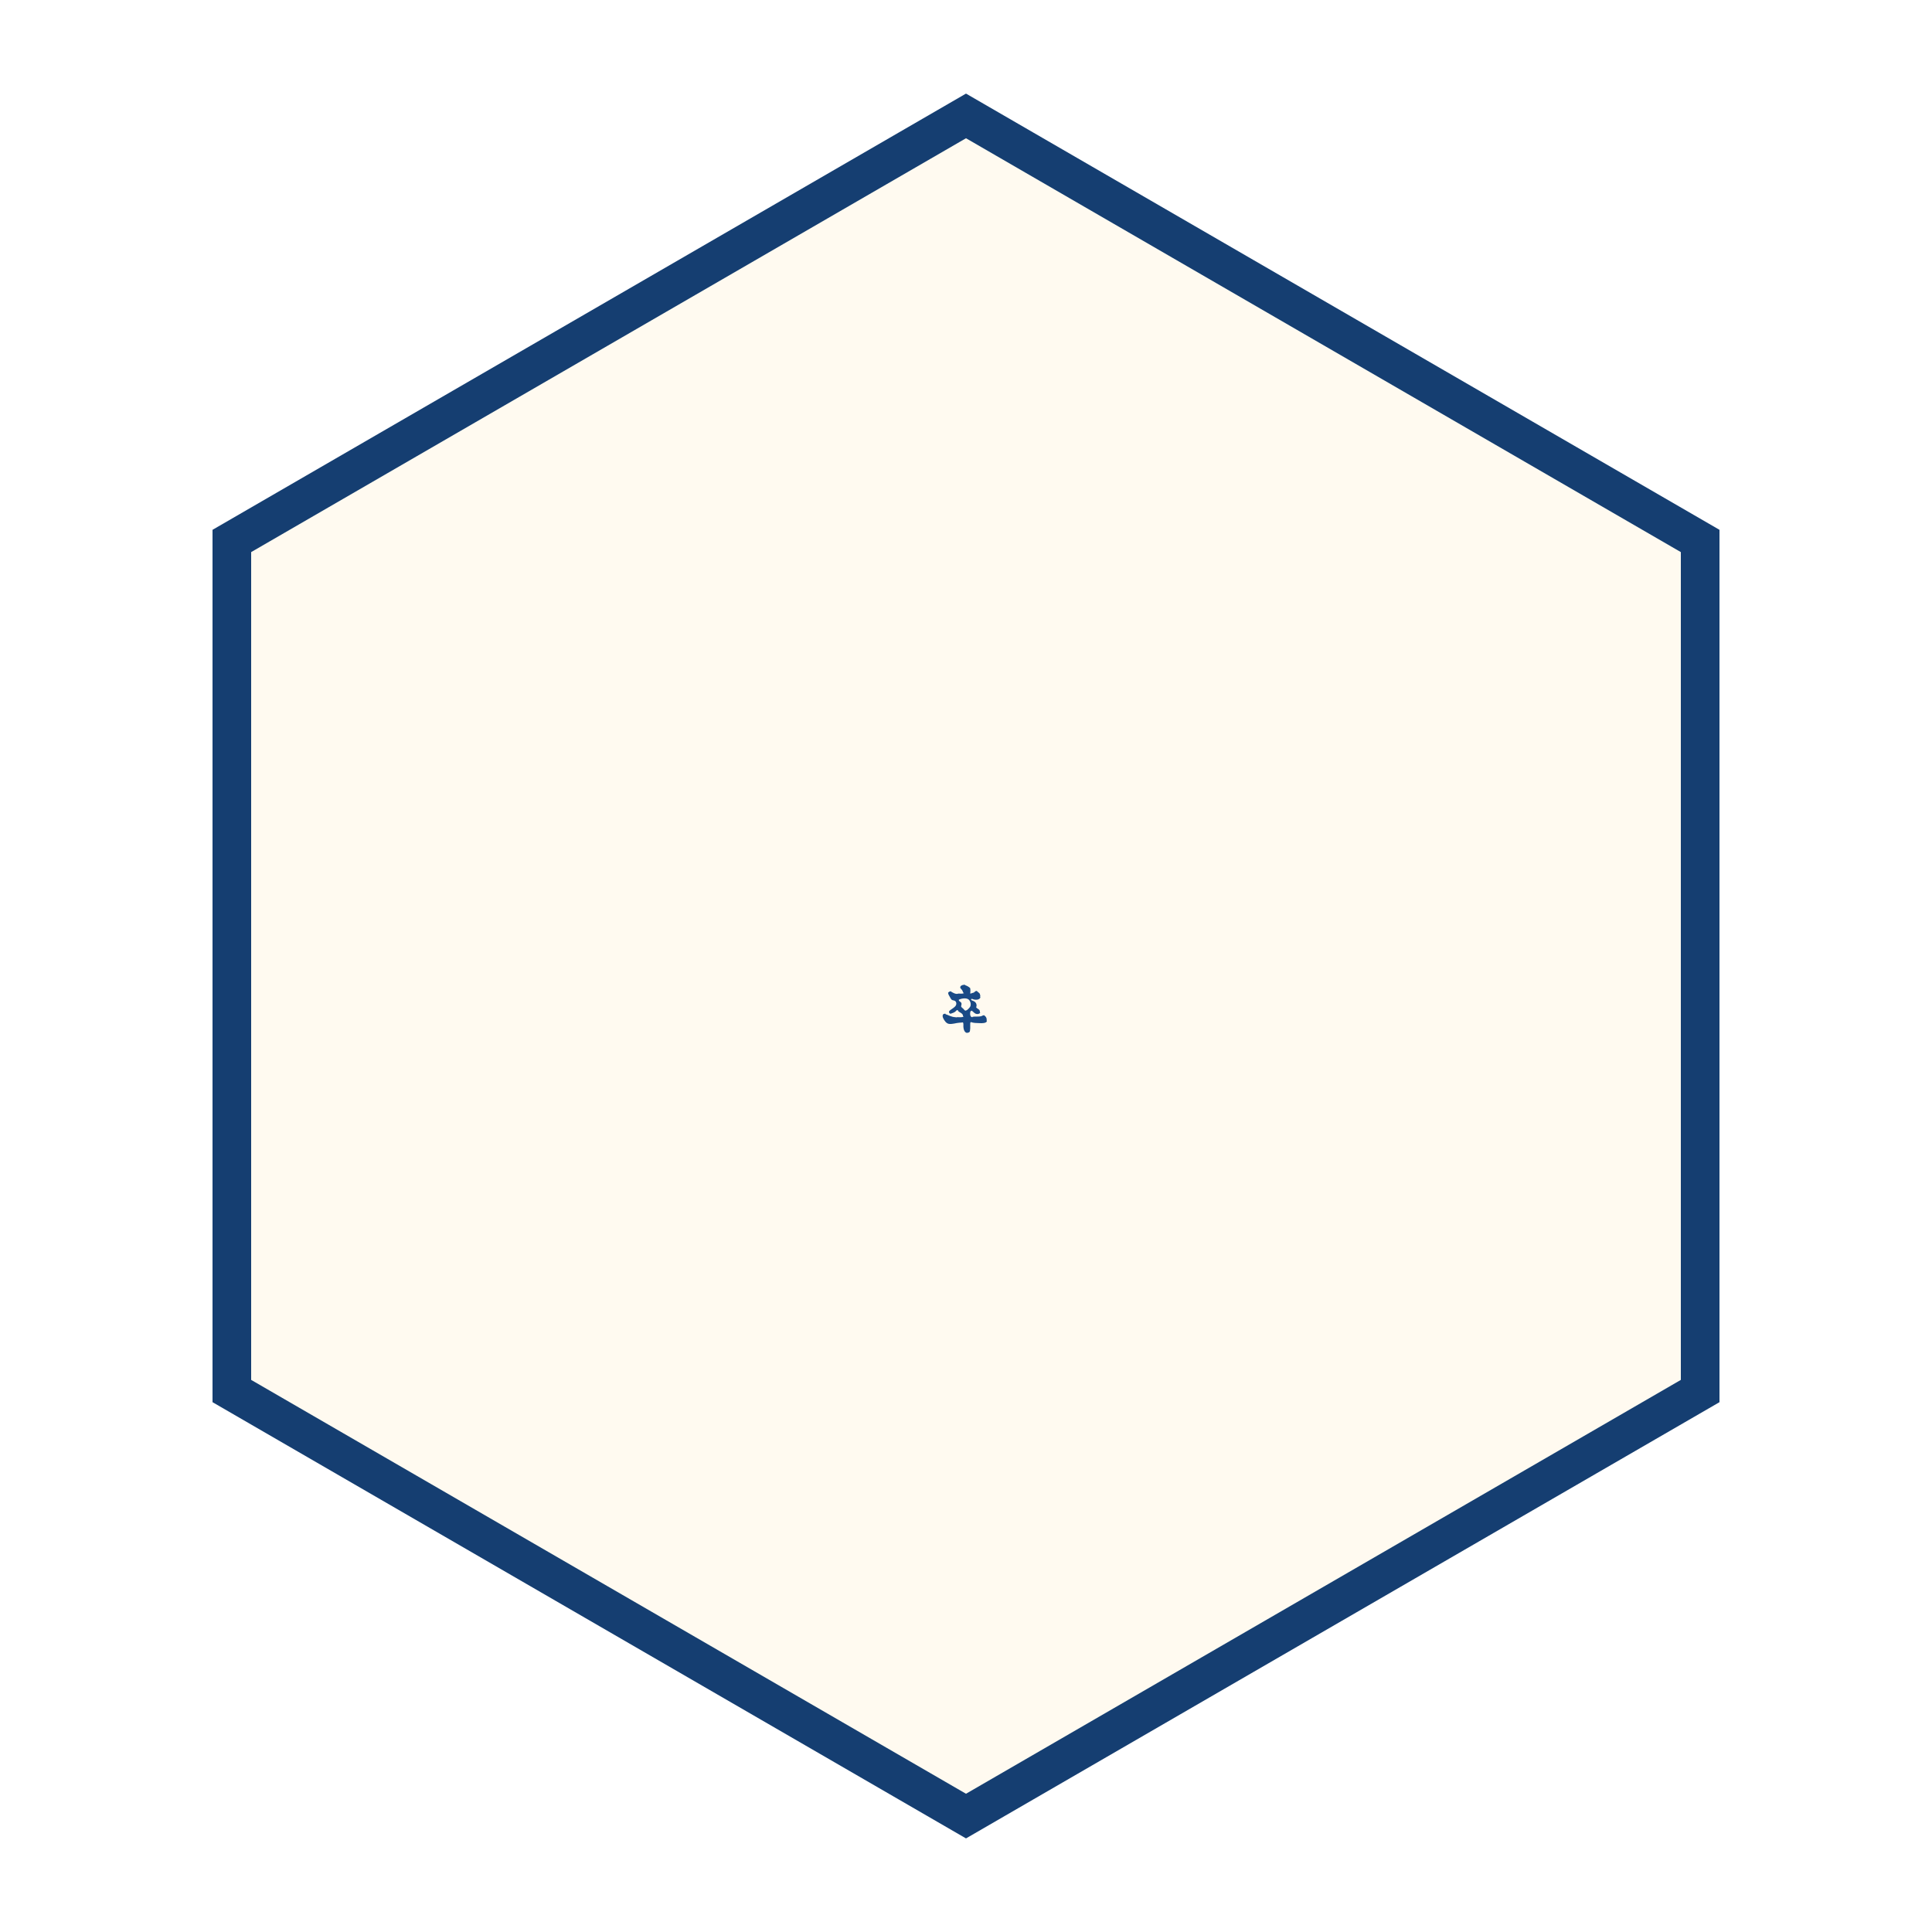
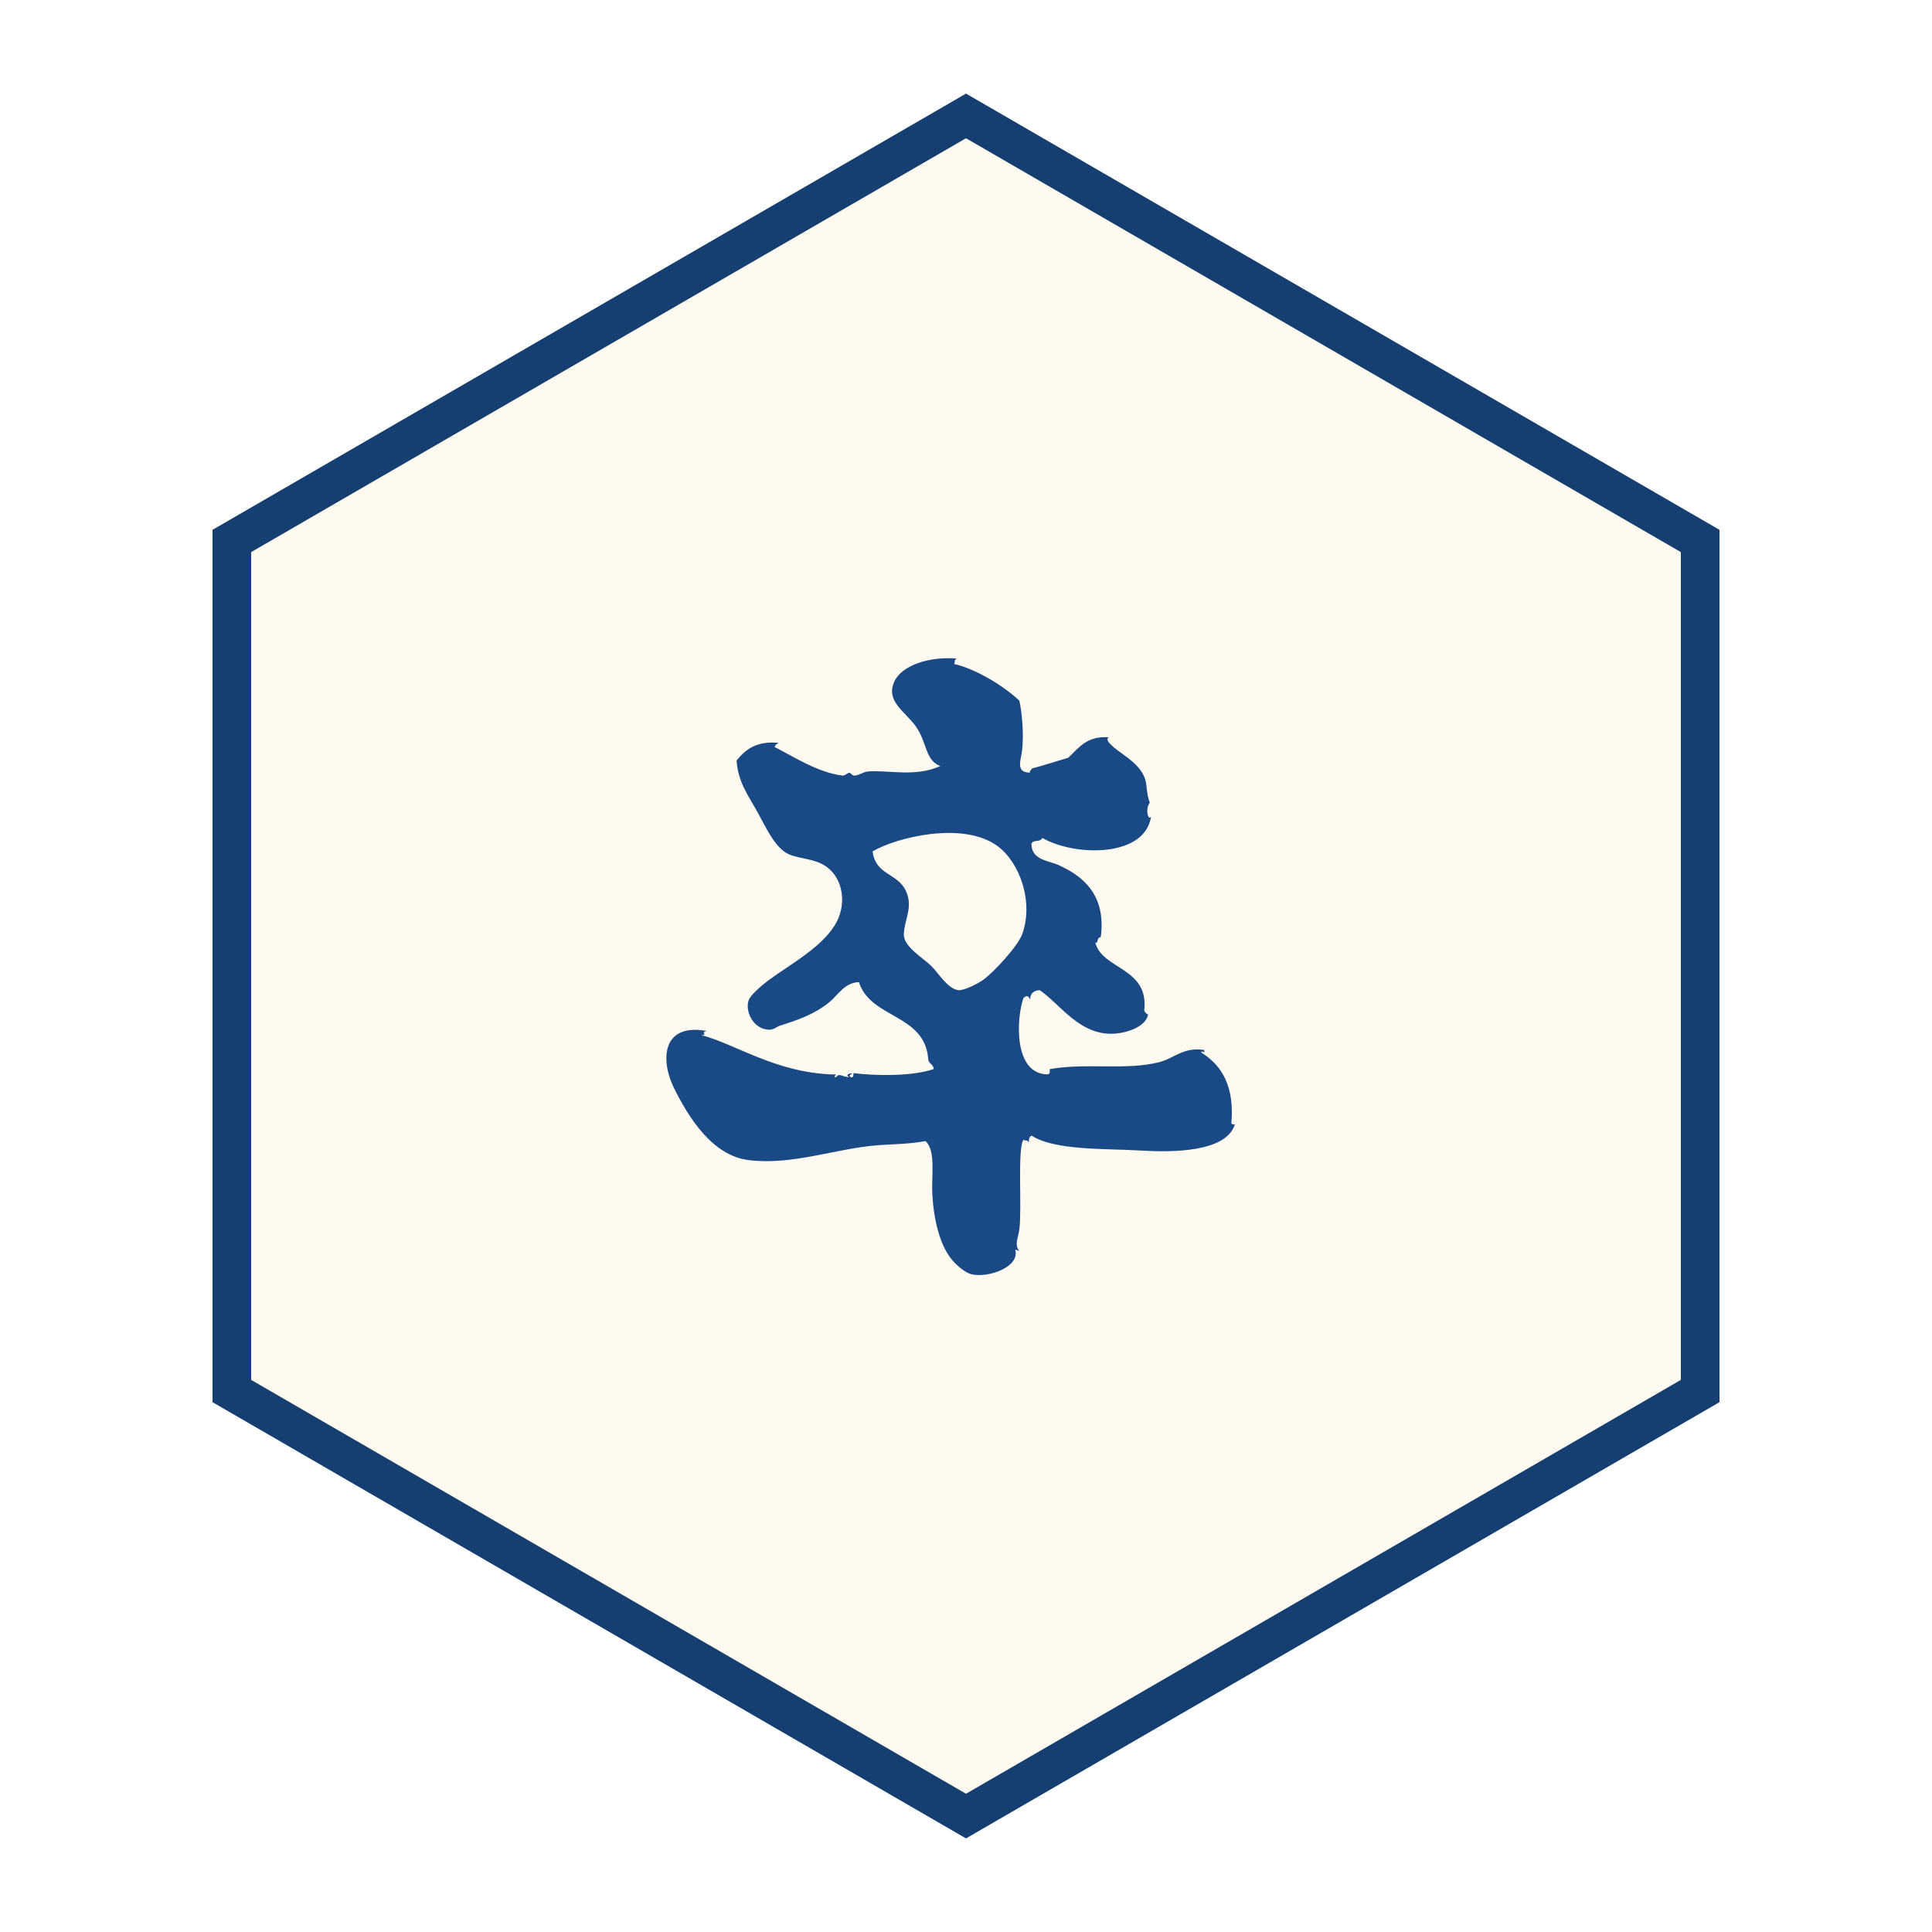
<svg xmlns="http://www.w3.org/2000/svg" viewBox="0 0 100 100" width="256" height="256">
  <polygon points="50,6 88,28 88,72 50,94 12,72 12,28" fill="#fffaf0" stroke="#153e71" stroke-width="2" />
-   <g transform="translate(50 50) translate(0 2.400) scale(0.092) translate(-36.988 -468.818)">
+   <g transform="translate(50 50) translate(0 2.400) scale(1.18) translate(-36.988 -468.818)">
    <path d="M48.628,473.688c0.014,0.022,0.104,0.067,0.154,0.041c-0.372,1.229-2.755,1.233-4.089,1.152     c-1.615-0.096-3.815,0.004-4.828-0.658c-0.092,0.057-0.128,0.154-0.123,0.301c-0.104-0.148-0.096-0.041-0.236-0.117     c-0.269,0.412-0.059,2.988-0.177,3.934c-0.056,0.398-0.228,0.658,0,0.953c-0.051-0.032-0.101-0.059-0.183-0.059     c0.219,0.732-1.147,1.242-1.905,1.074c-0.317-0.072-0.699-0.438-0.835-0.6c-0.576-0.652-0.84-1.838-0.895-2.922     c-0.045-0.816,0.163-1.901-0.3-2.323c-0.681,0.127-1.338,0.132-2.028,0.177c-1.896,0.135-3.771,0.896-5.722,0.658     c-1.584-0.189-2.627-1.838-3.281-3.158c-0.607-1.232-0.535-2.867,1.435-2.506c-0.317,0.082,0.095,0.172-0.24,0.178     c1.511,0.396,3.249,1.646,5.786,1.729c0.259-0.041-0.051,0.118,0.117,0.123c0.173-0.195,0.195-0.045,0.595,0     c-0.172-0.096-0.068-0.154,0.118-0.182c-0.041,0.111-0.178,0.041-0.06,0.182c0.127,0.027,0.113-0.086,0.123-0.182     c0.939,0.117,2.555,0.152,3.518-0.178c-0.014-0.209-0.214-0.228-0.24-0.418c-0.132-2.015-2.523-1.771-3.041-3.396     c-0.641,0.025-0.908,0.564-1.313,0.894c-0.644,0.521-1.375,0.769-2.146,1.015c-0.146,0.049-0.29,0.186-0.478,0.181     c-0.721-0.022-1.074-0.839-0.894-1.313c0.077-0.199,0.535-0.611,0.835-0.836c0.984-0.732,2.491-1.52,3.04-2.623     c0.409-0.82,0.245-1.875-0.477-2.387c-0.571-0.404-1.406-0.322-1.847-0.658c-0.485-0.361-0.821-1.094-1.134-1.666     c-0.413-0.758-0.885-1.343-0.953-2.327c0.386-0.483,0.876-0.87,1.847-0.774c-0.141,0.086-0.146,0.091-0.177,0.182     c0.717,0.354,1.894,1.13,2.978,1.252c0.104,0.012,0.213-0.116,0.299-0.123c0.045,0,0.141,0.118,0.182,0.123     c0.228,0.016,0.404-0.164,0.653-0.182c0.953-0.059,2.056,0.254,3.159-0.236c-0.663-0.227-0.585-1.04-1.071-1.729     c-0.463-0.658-1.343-1.104-0.953-1.972c0.313-0.702,1.52-1.12,2.741-1.013c-0.15,0.104-0.041,0.102-0.118,0.236     c0.876,0.195,2.115,0.901,2.864,1.61c0.112,0.5,0.208,1.457,0.118,2.204c-0.051,0.409-0.296,0.959,0.357,0.953     c-0.063-0.075,0.077-0.111,0.06-0.177c0.549-0.146,1.075-0.317,1.61-0.476c0.463-0.434,0.817-0.974,1.788-0.896     c-0.182,0.068,0.063,0.305,0.06,0.295c0.381,0.413,1.18,0.735,1.487,1.436c0.137,0.3,0.068,0.668,0.241,1.135     c-0.227,0.309-0.045,0.844,0.059,0.594c-0.25,1.825-3.354,1.773-4.77,0.953c-0.146,0.227-0.327,0.041-0.477,0.241     c-0.022,0.726,0.743,0.749,1.192,0.952c1.063,0.478,2.092,1.304,1.847,3.158c-0.209,0.031-0.086,0.291-0.24,0.239     c0.295,1.189,2.369,1.084,2.146,2.981c0.015,0.055,0.132,0.203,0.172,0.158c-0.077,0.545-0.902,0.809-1.425,0.854     c-1.564,0.136-2.45-1.32-3.335-1.906c-0.258,0.021-0.417,0.139-0.417,0.417c-0.077-0.181-0.154-0.208-0.299-0.059     c-0.31,0.926-0.417,3.267,1.012,3.335c0.25,0.02,0.082-0.23,0.182-0.236c1.638-0.275,3.316,0.073,4.77-0.299     c0.667-0.172,1.039-0.667,1.965-0.536c0.045,0.259-0.118-0.05-0.118,0.118C48.224,471.15,48.769,472.076,48.628,473.688z      M39.448,465.4c0.521-1.407-0.096-3.154-1.075-3.875c-1.498-1.104-4.425-0.393-5.482,0.233c0.15,1.146,1.267,0.907,1.547,1.972     c0.159,0.599-0.159,1.084-0.177,1.67c-0.019,0.521,0.83,1.021,1.193,1.371c0.349,0.345,0.712,0.992,1.188,1.072     c0.236,0.037,0.885-0.289,1.134-0.476C38.235,467.021,39.253,465.922,39.448,465.4z" fill="#1a4a86" />
  </g>
</svg>
